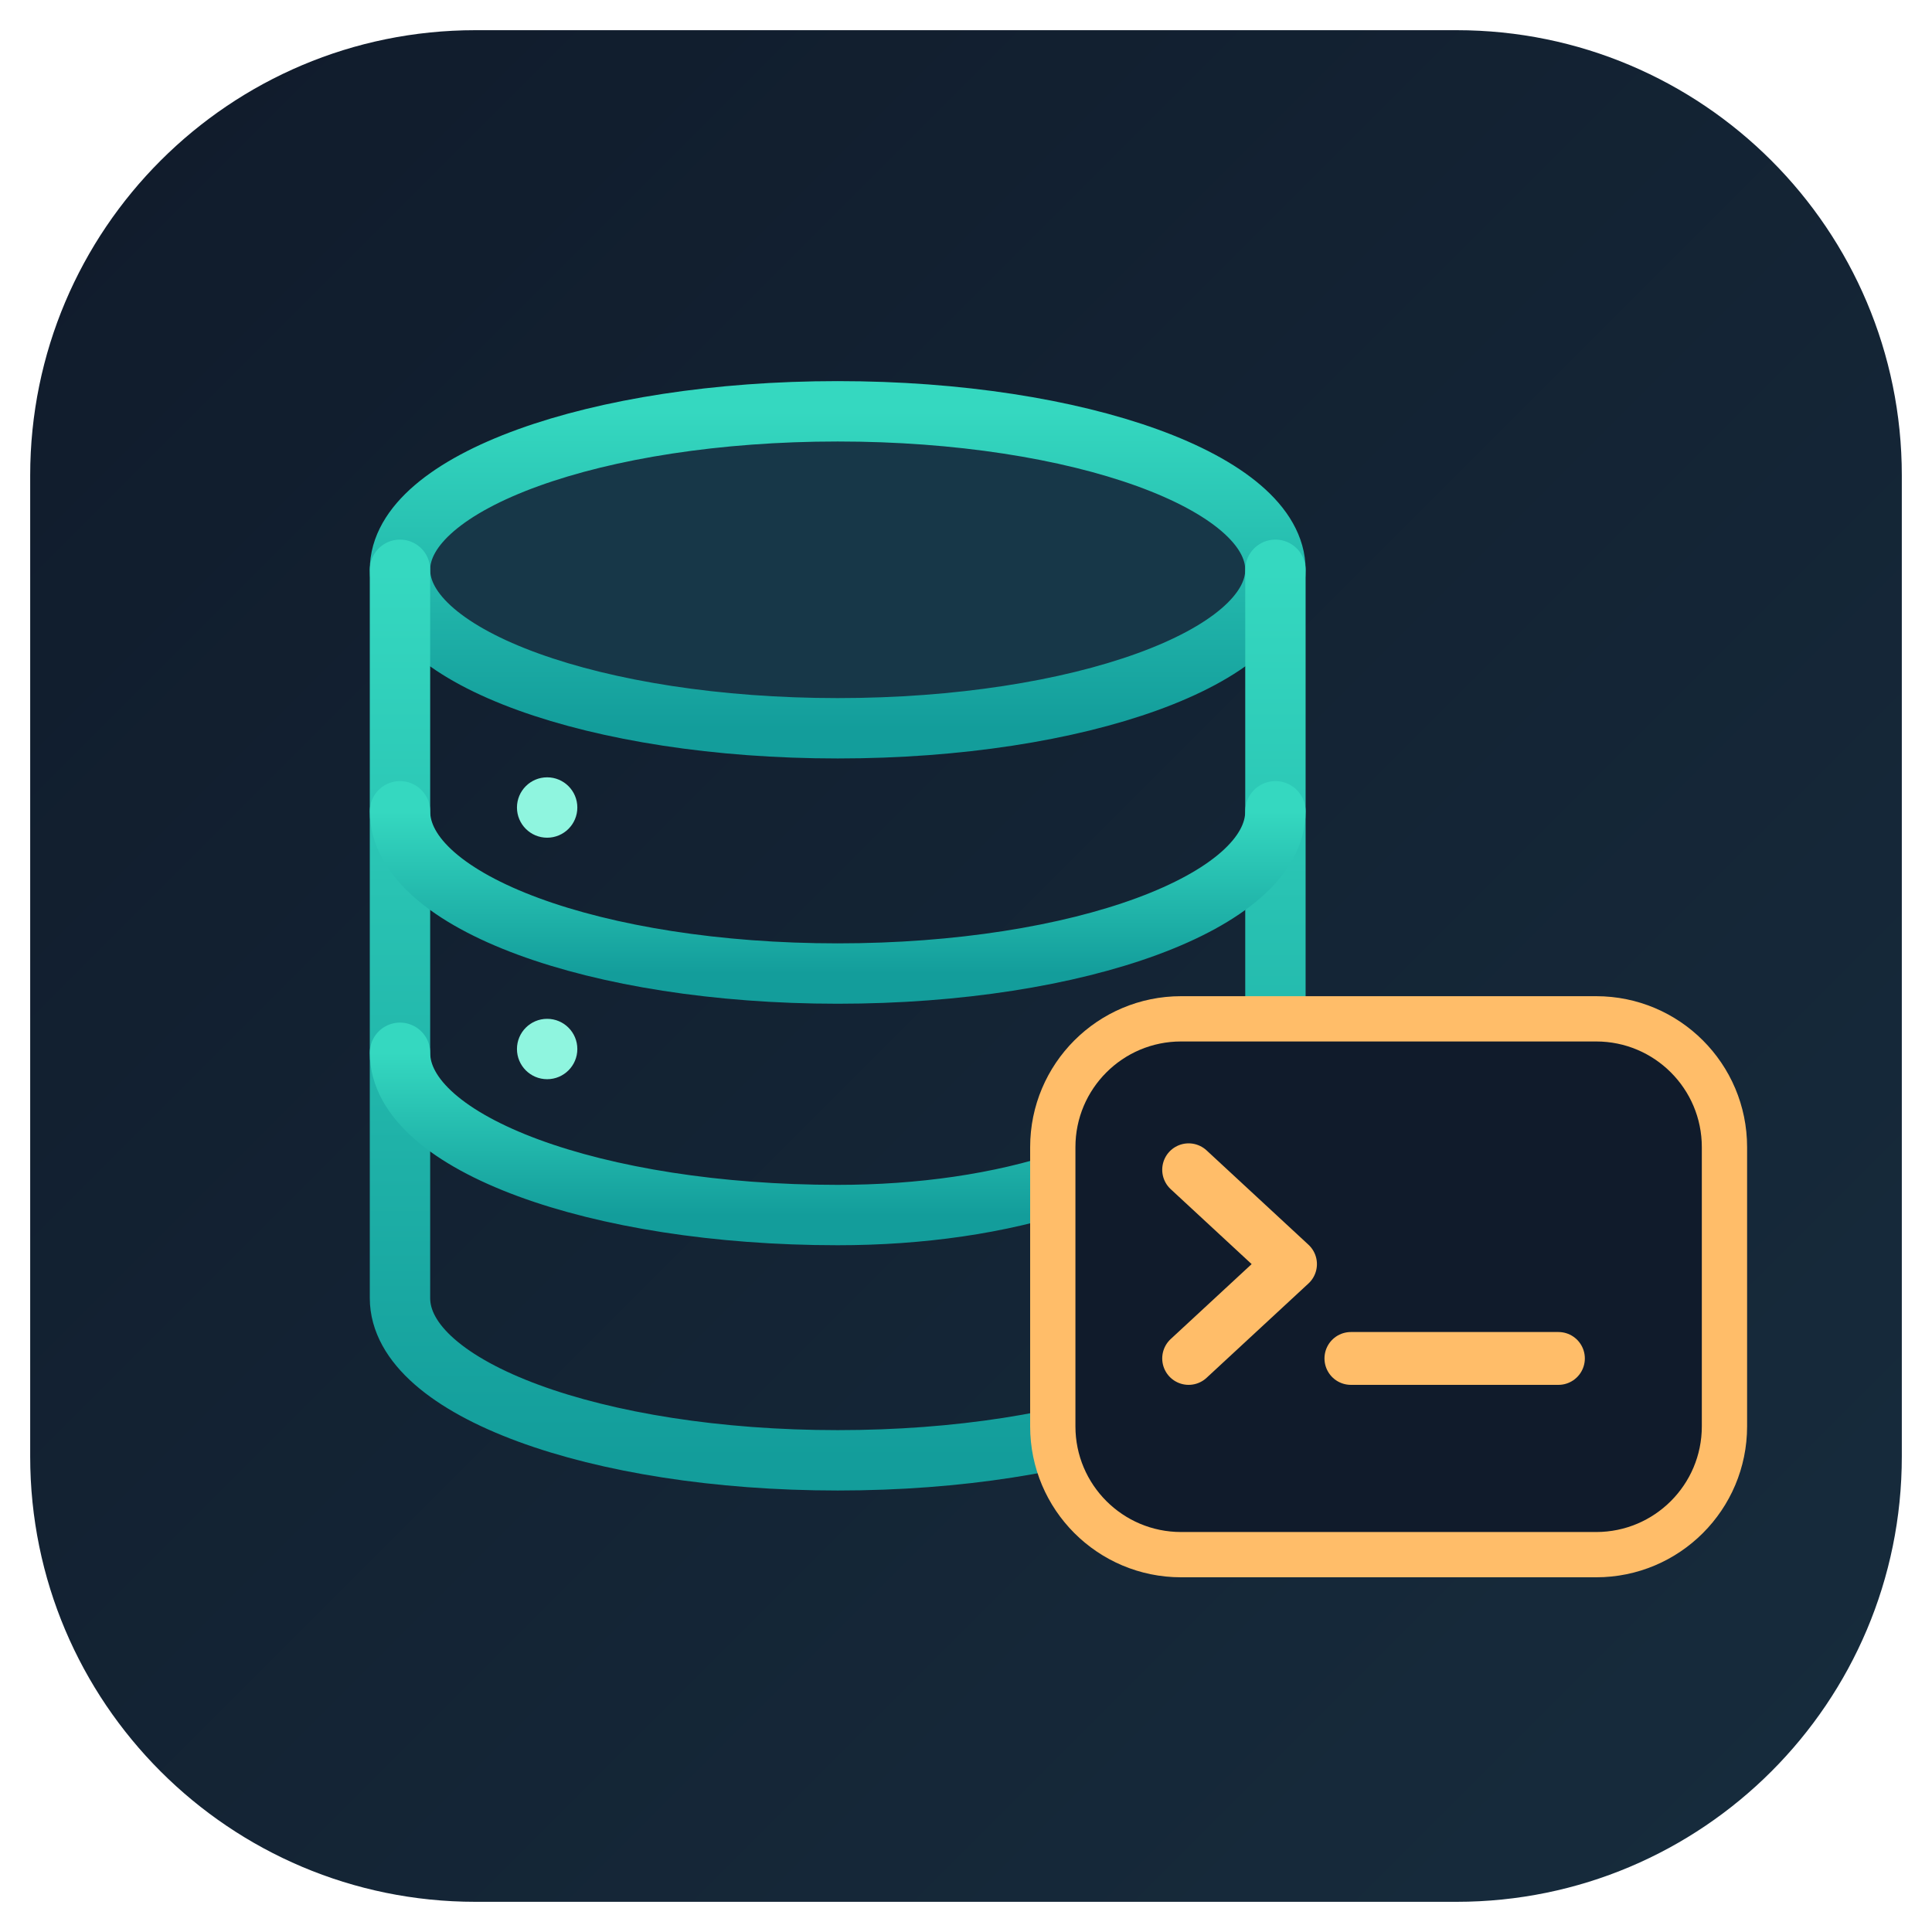
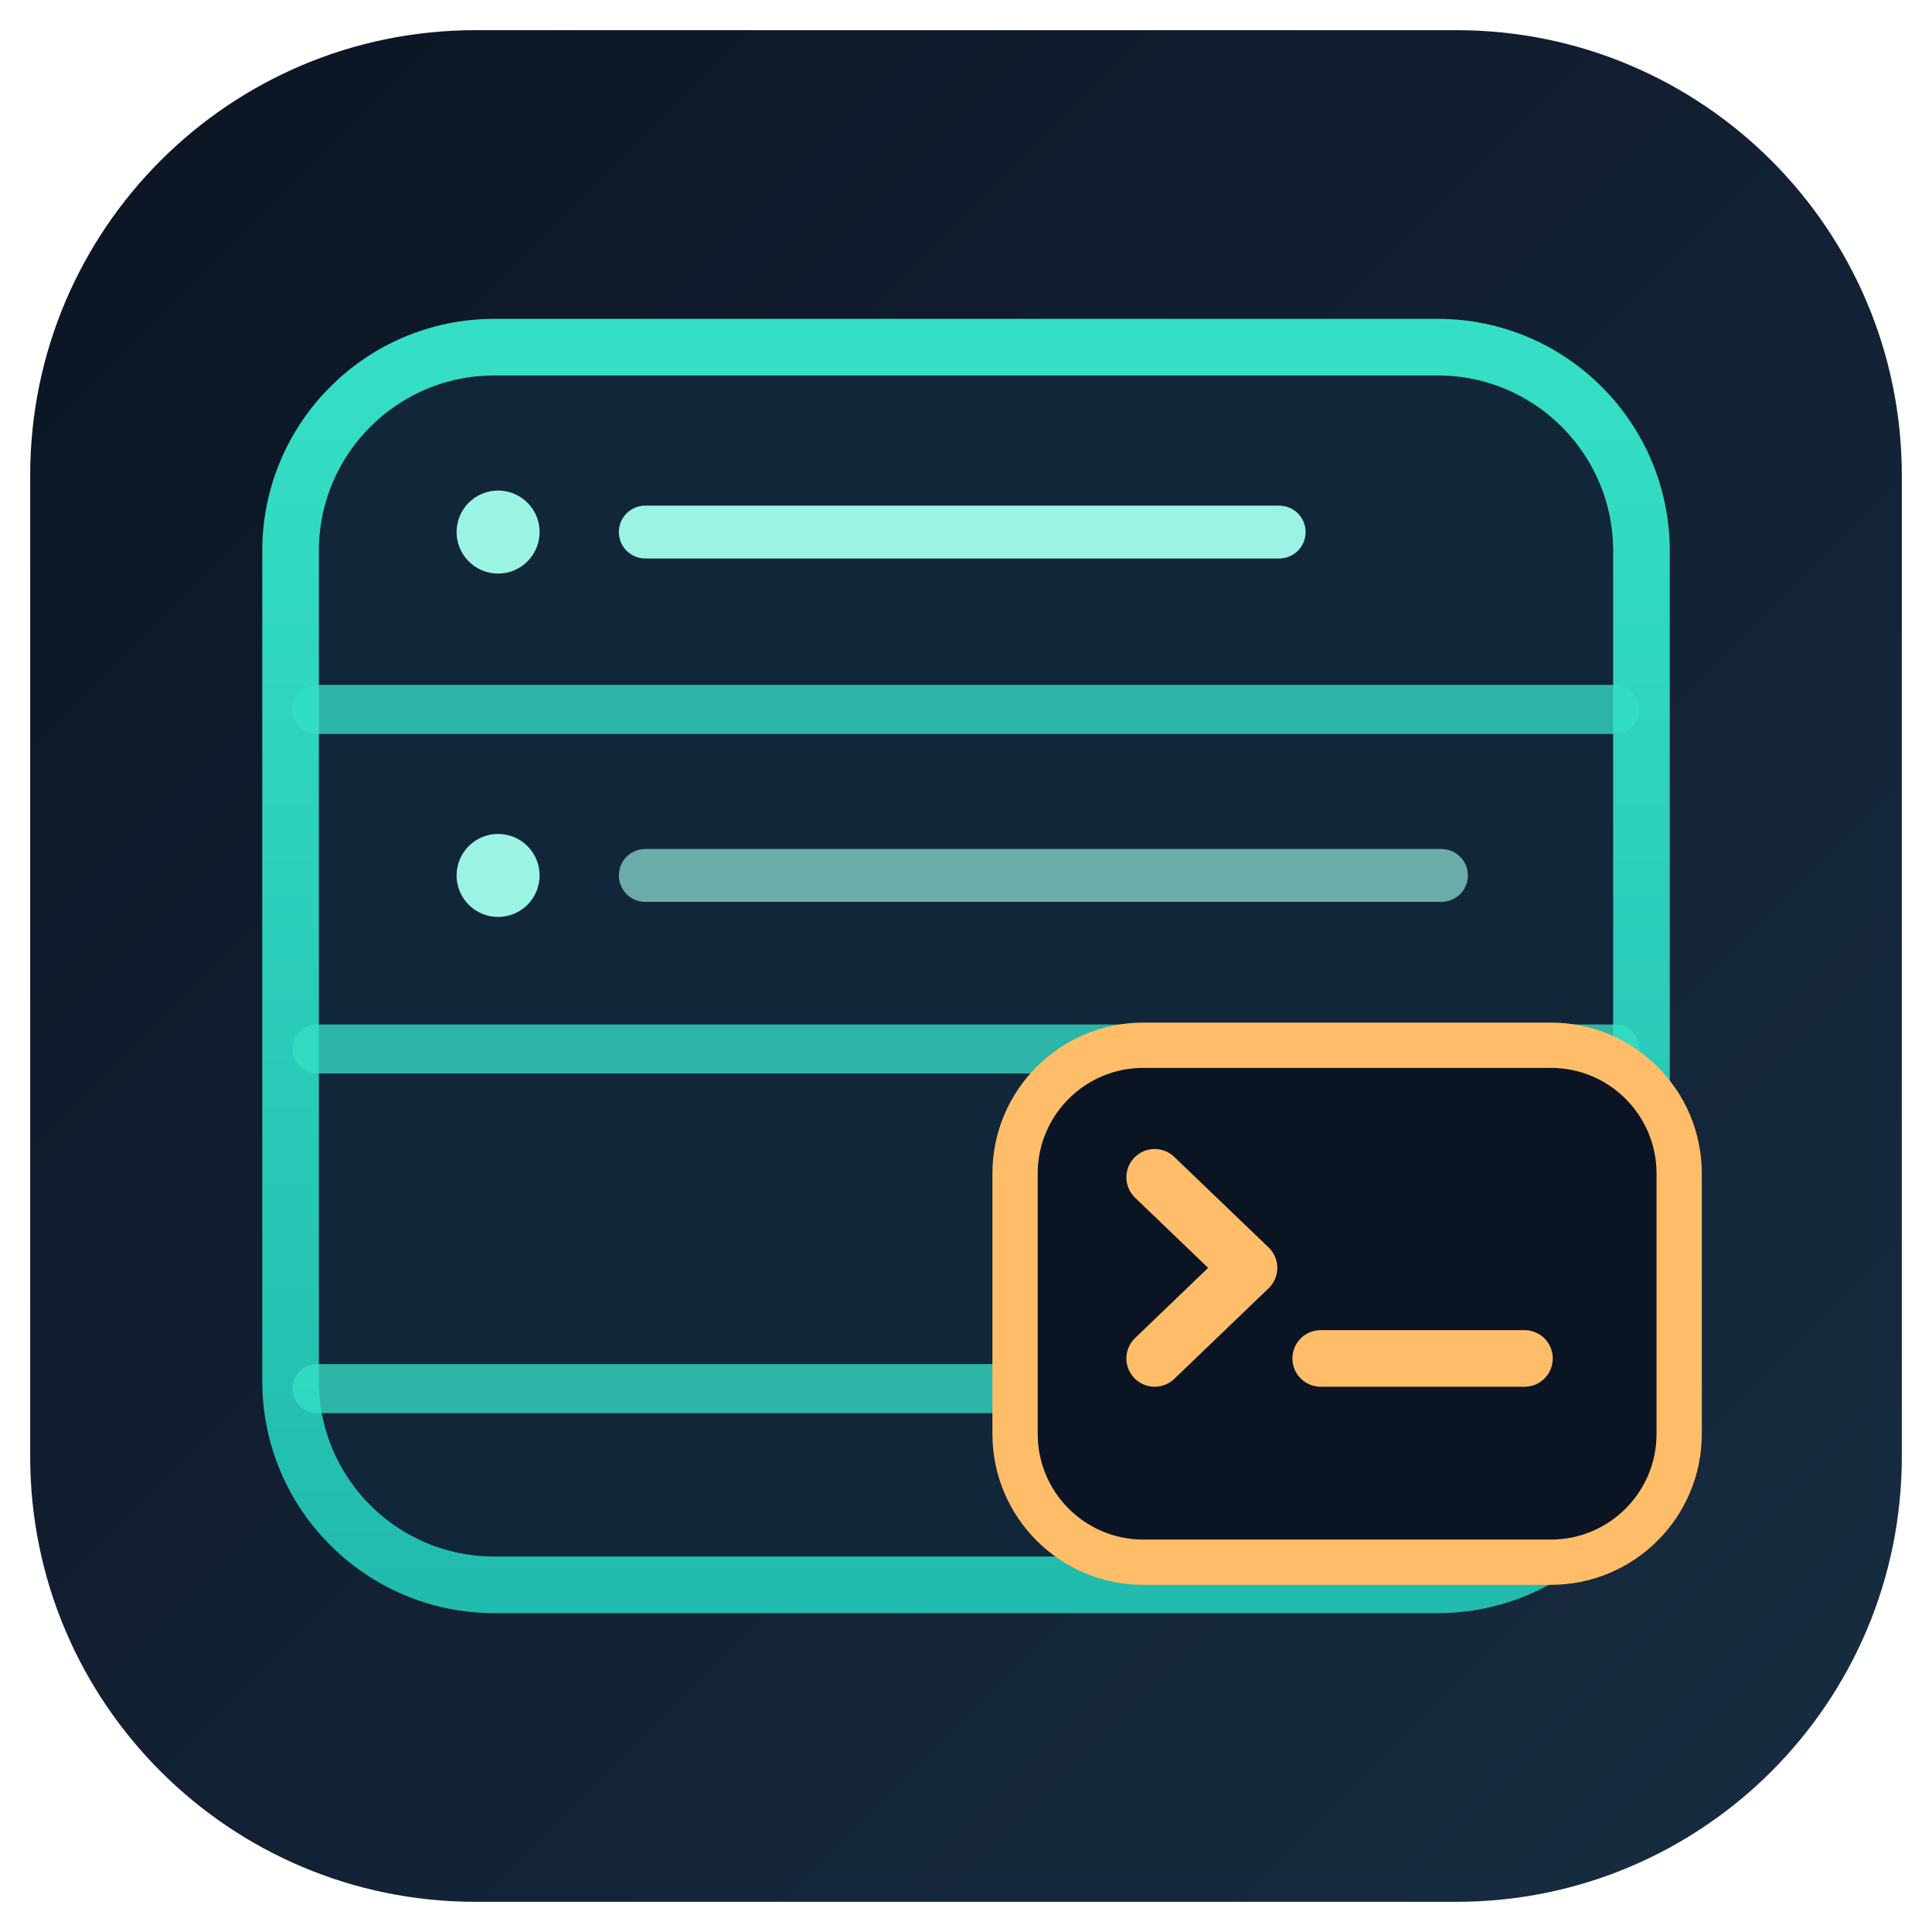
<svg xmlns="http://www.w3.org/2000/svg" width="512" height="512" viewBox="0 0 512 512" role="img" aria-labelledby="title desc">
  <defs>
    <linearGradient id="background" x1="0" y1="0" x2="1" y2="1">
-       <stop offset="0" stop-color="#101b2b" />
-       <stop offset="1" stop-color="#172c3d" />
+       <stop offset="0" stop-color="#0b1423" />
+       <stop offset="1" stop-color="#182d42" />
    </linearGradient>
-     <linearGradient id="database" x1="0" y1="0" x2="0" y2="1">
-       <stop offset="0" stop-color="#35d8c0" />
-       <stop offset="1" stop-color="#139d9b" />
+     <linearGradient id="grid" x1="0" y1="0" x2="0" y2="1">
+       <stop offset="0" stop-color="#35dfc5" />
+       <stop offset="1" stop-color="#21bcae" />
    </linearGradient>
  </defs>
  <rect x="8" y="8" width="496" height="496" rx="118" fill="url(#background)" />
-   <g fill="none" stroke="url(#database)" stroke-width="16" stroke-linecap="round" stroke-linejoin="round">
-     <ellipse cx="222" cy="151" rx="116" ry="42" fill="#173748" />
-     <path d="M106 151v193c0 24 52 43 116 43s116-19 116-43V151" />
-     <path d="M106 215c0 24 52 43 116 43s116-19 116-43" />
-     <path d="M106 279c0 24 52 43 116 43 22 0 43-3 61-9" />
-   </g>
-   <g fill="#8ff5df">
-     <circle cx="145" cy="214" r="8" />
-     <circle cx="145" cy="278" r="8" />
-   </g>
+   <rect x="77" y="92" width="358" height="328" rx="54" fill="#12263a" stroke="url(#grid)" stroke-width="15" />
+   <path d="M84 188h344M84 278h344M84 368h206" stroke="#35dfc5" stroke-width="13" stroke-linecap="round" opacity=".78" />
+   <circle cx="132" cy="141" r="11" fill="#9bf4e3" />
+   <path d="M171 141h168" stroke="#9bf4e3" stroke-width="14" stroke-linecap="round" />
+   <circle cx="132" cy="232" r="11" fill="#9bf4e3" />
+   <path d="M171 232h211" stroke="#9bf4e3" stroke-width="14" stroke-linecap="round" opacity=".65" />
  <g>
-     <rect x="279" y="270" width="178" height="142" rx="34" fill="#101b2b" stroke="#ffbd69" stroke-width="12" />
-     <path d="m315 310 27 25-27 25" fill="none" stroke="#ffbd69" stroke-width="14" stroke-linecap="round" stroke-linejoin="round" />
-     <path d="M358 360h55" fill="none" stroke="#ffbd69" stroke-width="14" stroke-linecap="round" />
+     <rect x="269" y="277" width="176" height="137" rx="34" fill="#0b1423" stroke="#ffbd69" stroke-width="12" />
+     <path d="m306 312 25 24-25 24" fill="none" stroke="#ffbd69" stroke-width="15" stroke-linecap="round" stroke-linejoin="round" />
+     <path d="M350 360h54" fill="none" stroke="#ffbd69" stroke-width="15" stroke-linecap="round" />
  </g>
</svg>
